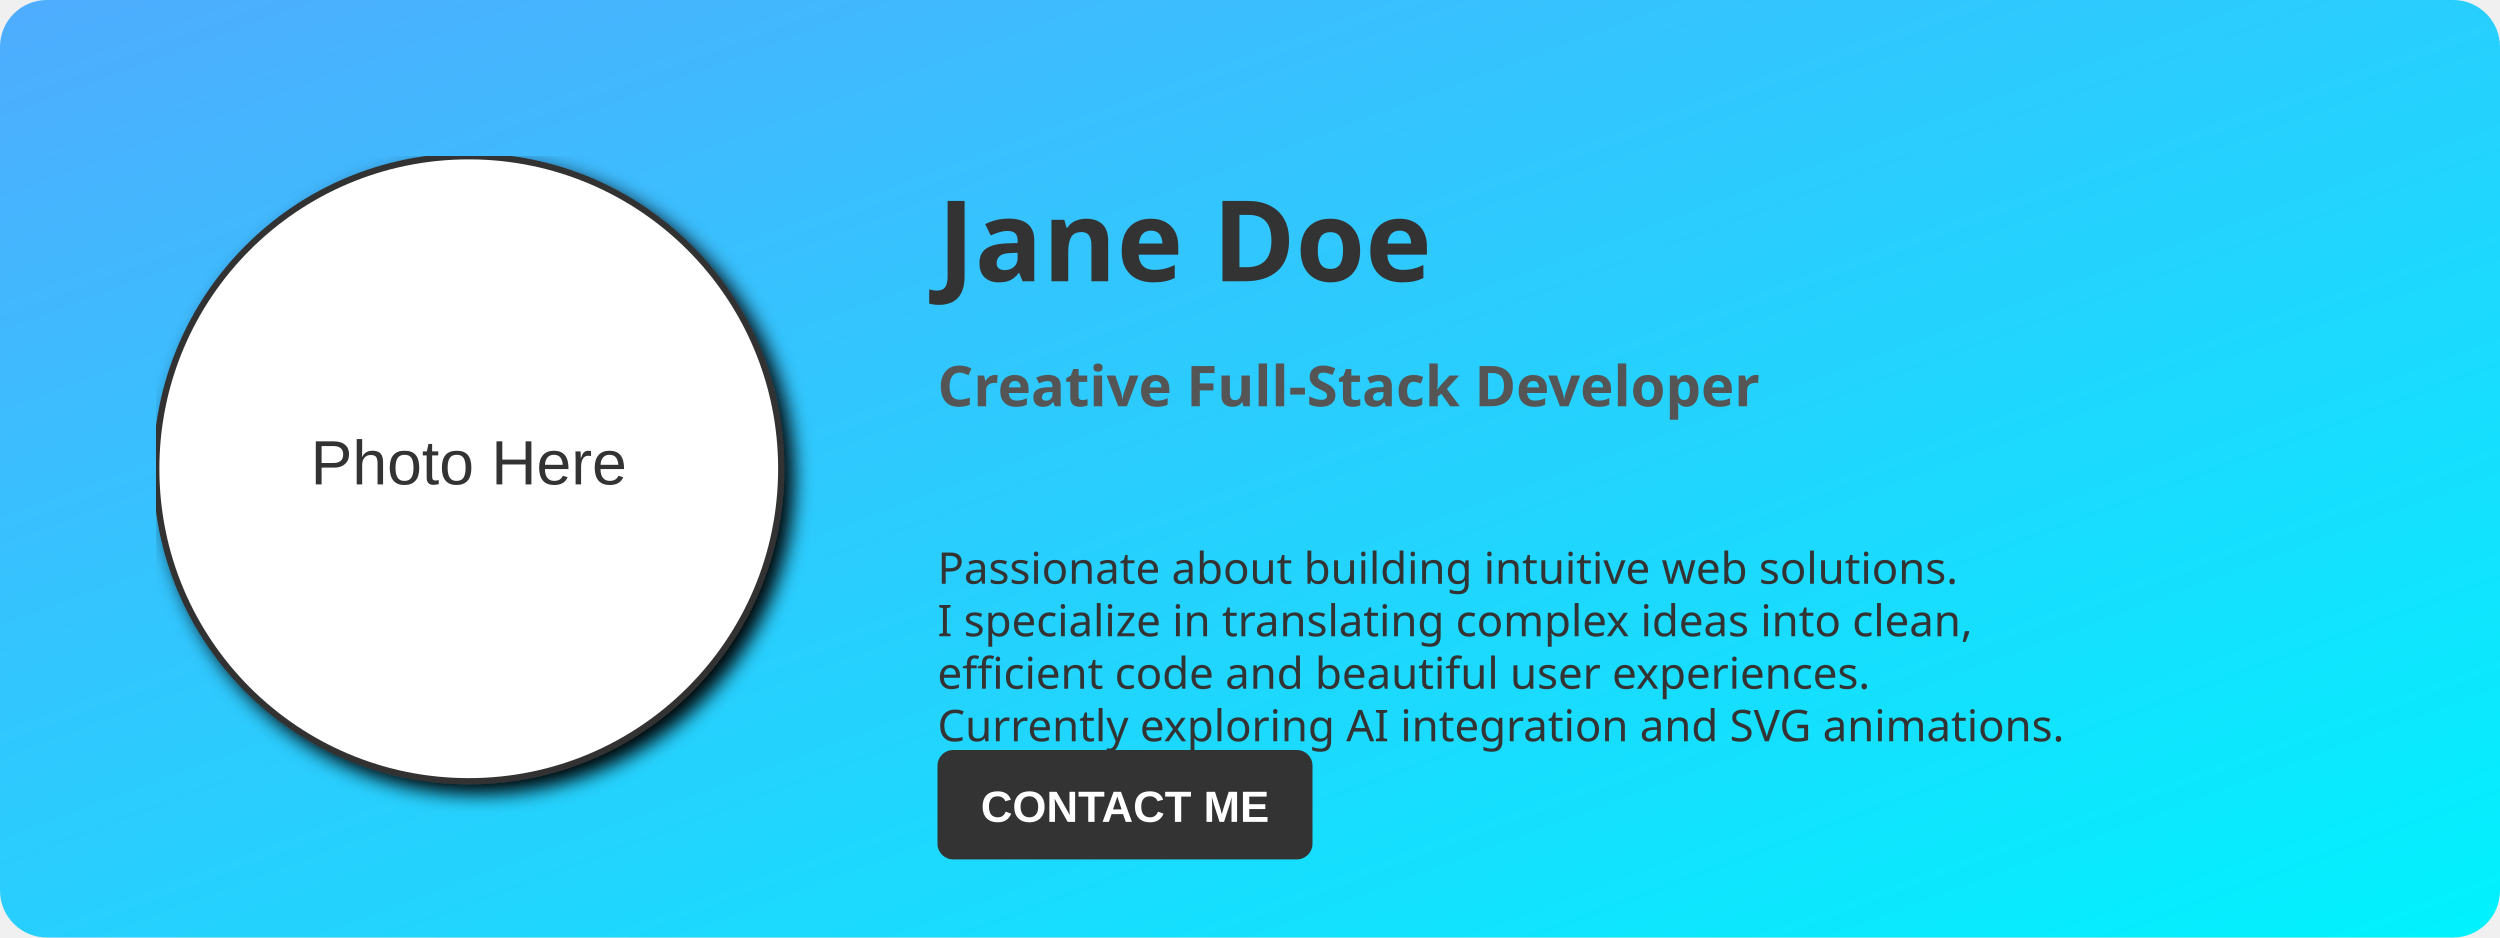
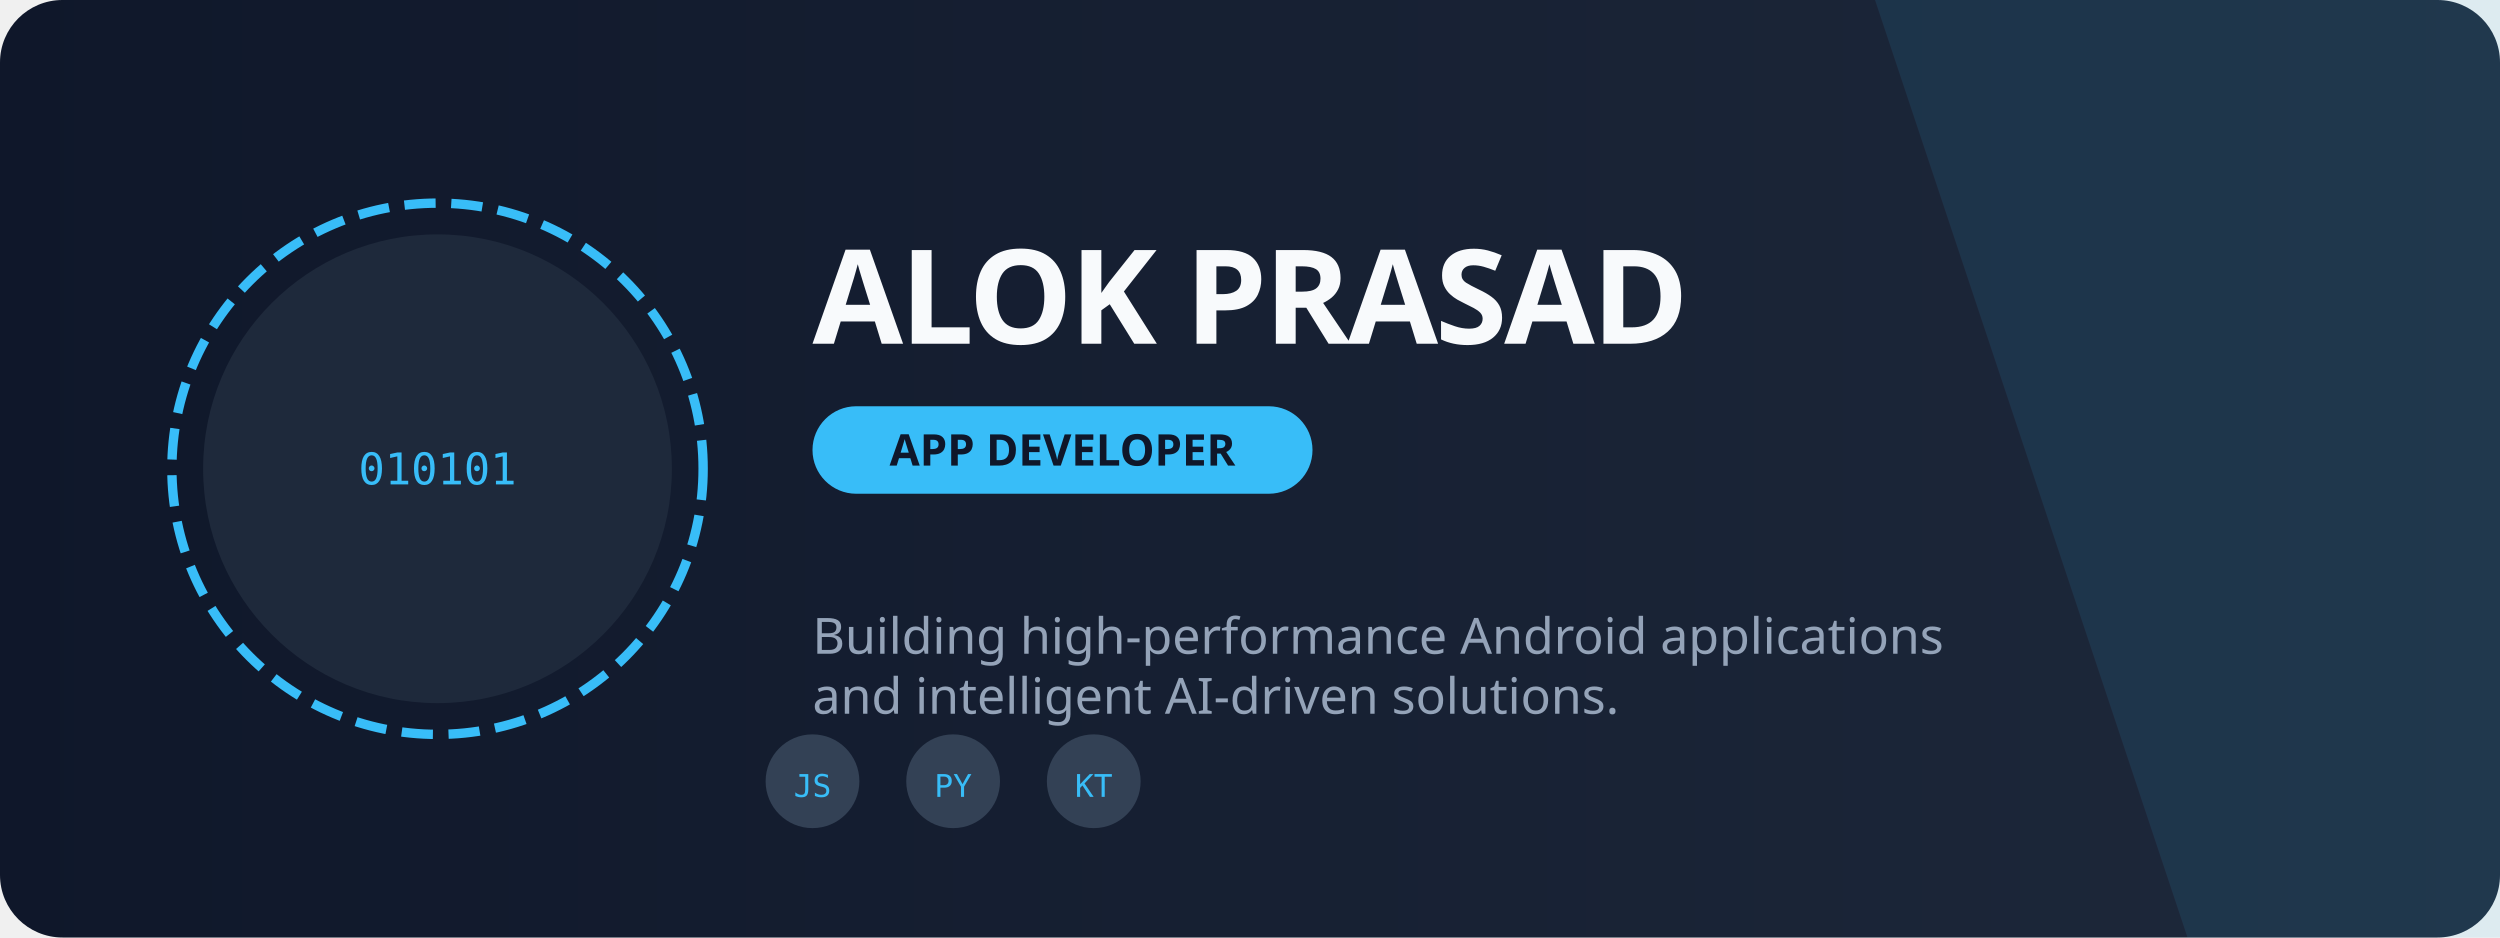
<svg xmlns="http://www.w3.org/2000/svg" viewBox="0 0 800 300">
  <defs>
-     <linearGradient id="bgGradient" x1="0%" y1="0%" x2="100%" y2="100%">
-       <stop offset="0%" style="stop-color:#4facfe;stop-opacity:1" />
-       <stop offset="100%" style="stop-color:#00f2fe;stop-opacity:1" />
+     <linearGradient id="coolGradient" x1="0%" y1="0%" x2="100%" y2="0%">
+       <stop offset="0%" style="stop-color:#0f172a;stop-opacity:1" />
+       <stop offset="100%" style="stop-color:#1e293b;stop-opacity:1" />
    </linearGradient>
-     <filter id="dropShadow" x="0" y="0" width="200%" height="200%">
-       <feOffset result="offOut" in="SourceAlpha" dx="3" dy="3" />
-       <feGaussianBlur result="blurOut" in="offOut" stdDeviation="3" />
-       <feBlend in="SourceGraphic" in2="blurOut" mode="normal" />
+     <filter id="glow" x="-20%" y="-20%" width="140%" height="140%">
+       <feGaussianBlur stdDeviation="5" result="blur" />
+       <feComposite in="SourceGraphic" in2="blur" operator="over" />
    </filter>
  </defs>
-   <rect width="800" height="300" rx="15" ry="15" fill="url(#bgGradient)" />
-   <circle cx="150" cy="150" r="100" fill="#fff" filter="url(#dropShadow)" stroke="#333" stroke-width="2" />
-   <text x="150" y="155" font-family="Arial, sans-serif" font-size="20" fill="#333" text-anchor="middle">Photo Here</text>
-   <g font-family="Verdana, Geneva, sans-serif" fill="#333">
-     <text x="300" y="90" font-size="36" font-weight="bold">Jane Doe</text>
-     <text x="300" y="130" font-size="18" font-weight="bold" fill="#555">Creative Full-Stack Developer</text>
-     <text x="300" y="170" font-size="14">
-       <tspan x="300" dy="1.2em">Passionate about building intuitive web solutions.</tspan>
-       <tspan x="300" dy="1.2em">I specialize in translating complex ideas into clean,</tspan>
-       <tspan x="300" dy="1.2em">efficient code and beautiful user experiences.</tspan>
-       <tspan x="300" dy="1.2em">Currently exploring AI integration and SVG animations.</tspan>
+   <rect width="800" height="300" rx="20" fill="url(#coolGradient)" />
+   <path d="M600 0 L800 0 L800 300 L700 300 Z" fill="#38bdf8" opacity="0.1" />
+   <circle cx="140" cy="150" r="85" fill="none" stroke="#38bdf8" stroke-width="3" stroke-dasharray="10,5" />
+   <circle cx="140" cy="150" r="75" fill="#1e293b" />
+   <text x="140" y="155" font-family="monospace" font-size="14" fill="#38bdf8" text-anchor="middle">010101</text>
+   <g font-family="system-ui, sans-serif" fill="#f8fafc">
+     <text x="260" y="110" font-size="42" font-weight="800" letter-spacing="-1">ALOK PRASAD</text>
+     <rect x="260" y="130" width="160" height="28" rx="14" fill="#38bdf8" />
+     <text x="340" y="149" font-size="14" font-weight="bold" fill="#0f172a" text-anchor="middle">APP DEVELOPER</text>
+     <text x="260" y="190" font-size="16" fill="#94a3b8">
+       <tspan x="260" dy="1.2em">Building high-performance Android applications</tspan>
+       <tspan x="260" dy="1.2em">and intelligent AI-driven solutions.</tspan>
    </text>
  </g>
-   <rect x="300" y="240" width="120" height="35" rx="5" ry="5" fill="#333" />
-   <text x="360" y="263" font-family="Arial, sans-serif" font-size="14" fill="#fff" text-anchor="middle" font-weight="bold">CONTACT ME</text>
+   <g transform="translate(260, 250)">
+     <circle cx="0" cy="0" r="15" fill="#334155" />
+     <circle cx="45" cy="0" r="15" fill="#334155" />
+     <circle cx="90" cy="0" r="15" fill="#334155" />
+     <text x="0" y="5" font-family="monospace" font-size="10" fill="#38bdf8" text-anchor="middle">JS</text>
+     <text x="45" y="5" font-family="monospace" font-size="10" fill="#38bdf8" text-anchor="middle">PY</text>
+     <text x="90" y="5" font-family="monospace" font-size="10" fill="#38bdf8" text-anchor="middle">KT</text>
+   </g>
</svg>
